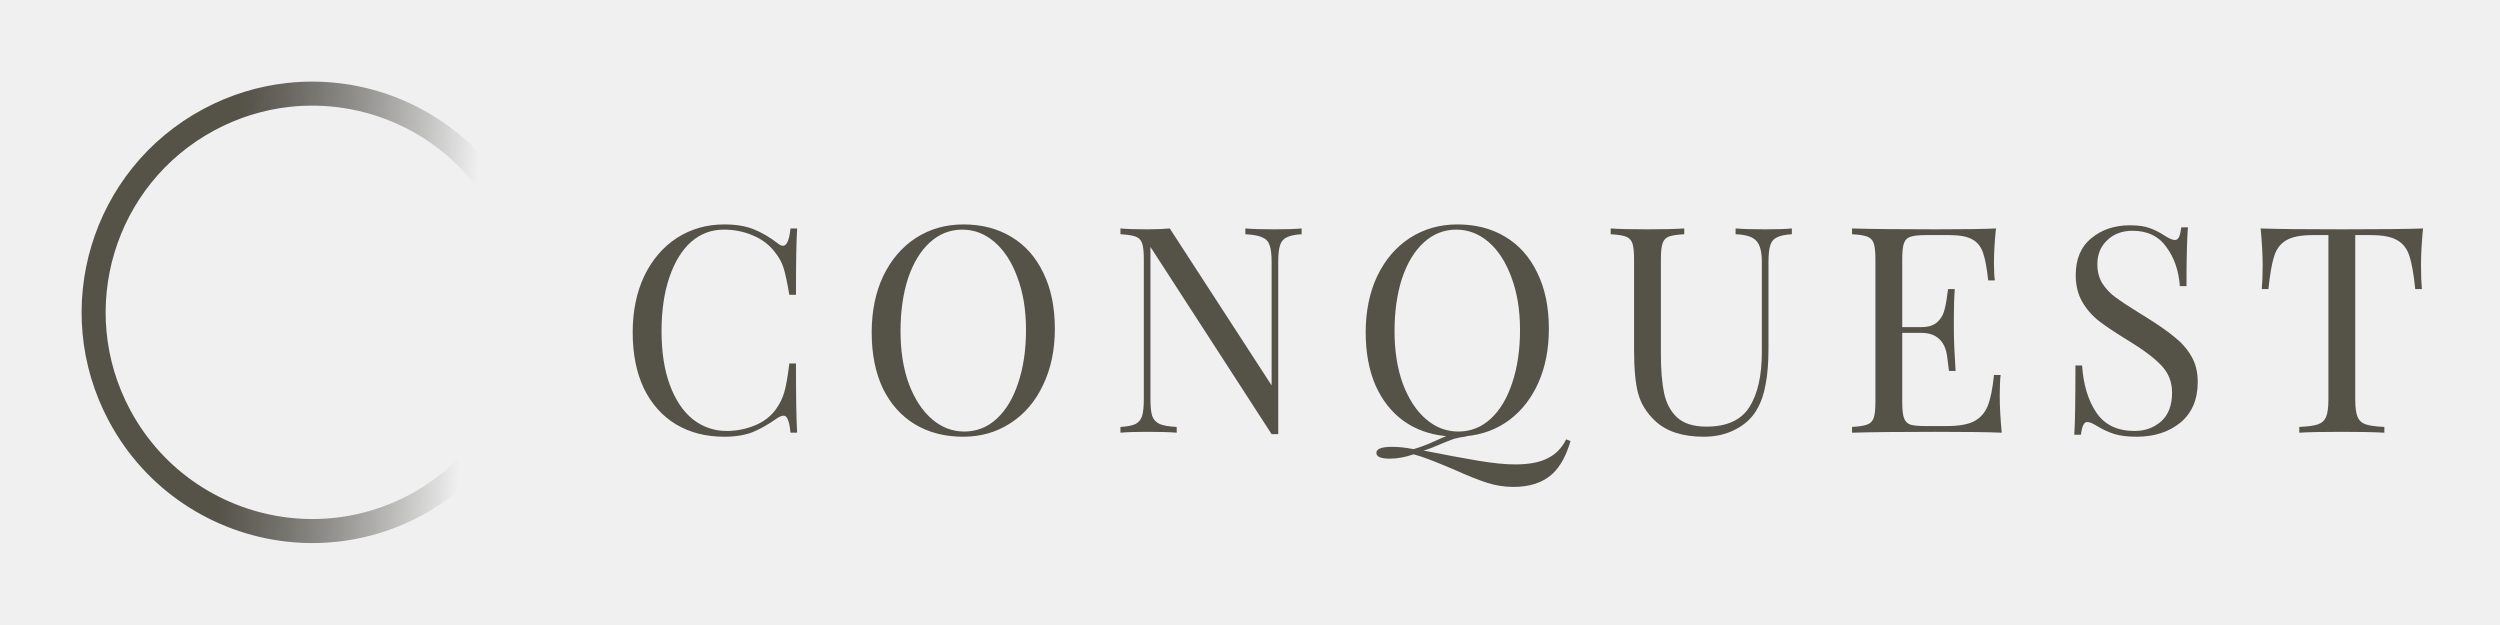
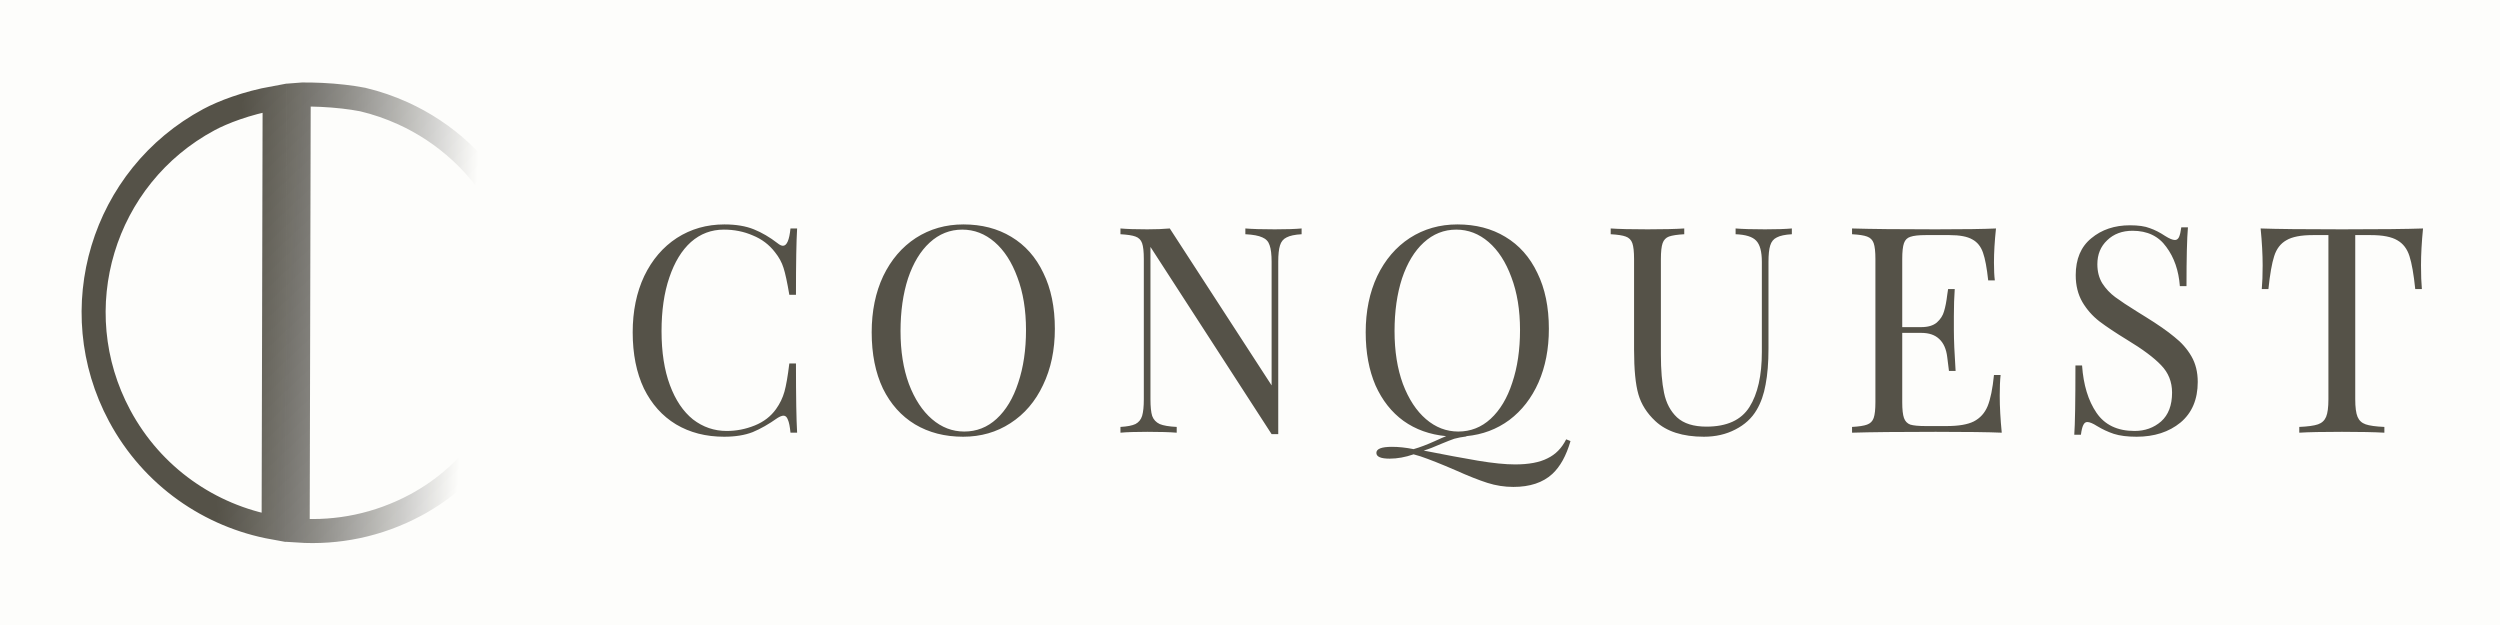
<svg xmlns="http://www.w3.org/2000/svg" width="104" height="26" viewBox="0 0 104 26" fill="none">
-   <path d="M30.136 9.336C30.616 9.336 31.024 9.404 31.36 9.54C31.696 9.676 32.024 9.868 32.344 10.116C32.432 10.188 32.508 10.224 32.572 10.224C32.732 10.224 32.836 9.984 32.884 9.504H33.16C33.128 10.024 33.112 10.944 33.112 12.264H32.836C32.748 11.744 32.668 11.372 32.596 11.148C32.524 10.916 32.404 10.696 32.236 10.488C31.996 10.176 31.688 9.944 31.312 9.792C30.944 9.632 30.544 9.552 30.112 9.552C29.592 9.552 29.136 9.724 28.744 10.068C28.36 10.412 28.06 10.904 27.844 11.544C27.628 12.176 27.52 12.92 27.52 13.776C27.52 14.648 27.636 15.396 27.868 16.02C28.1 16.644 28.42 17.12 28.828 17.448C29.244 17.768 29.712 17.928 30.232 17.928C30.632 17.928 31.02 17.852 31.396 17.7C31.772 17.548 32.068 17.32 32.284 17.016C32.444 16.792 32.56 16.552 32.632 16.296C32.704 16.04 32.772 15.648 32.836 15.12H33.112C33.112 16.496 33.128 17.456 33.16 18H32.884C32.86 17.744 32.824 17.564 32.776 17.46C32.736 17.348 32.676 17.292 32.596 17.292C32.532 17.292 32.448 17.324 32.344 17.388C31.984 17.644 31.64 17.84 31.312 17.976C30.984 18.104 30.588 18.168 30.124 18.168C29.364 18.168 28.696 17.996 28.12 17.652C27.552 17.308 27.108 16.812 26.788 16.164C26.476 15.508 26.32 14.728 26.32 13.824C26.32 12.944 26.48 12.164 26.8 11.484C27.128 10.804 27.58 10.276 28.156 9.9C28.74 9.524 29.4 9.336 30.136 9.336ZM40.078 9.336C40.838 9.336 41.502 9.508 42.07 9.852C42.646 10.196 43.09 10.696 43.402 11.352C43.722 12 43.882 12.776 43.882 13.68C43.882 14.56 43.718 15.34 43.39 16.02C43.07 16.7 42.618 17.228 42.034 17.604C41.458 17.98 40.802 18.168 40.066 18.168C39.306 18.168 38.638 17.996 38.062 17.652C37.494 17.308 37.05 16.812 36.73 16.164C36.418 15.508 36.262 14.728 36.262 13.824C36.262 12.944 36.422 12.164 36.742 11.484C37.07 10.804 37.522 10.276 38.098 9.9C38.682 9.524 39.342 9.336 40.078 9.336ZM40.03 9.552C39.518 9.552 39.066 9.732 38.674 10.092C38.29 10.444 37.99 10.94 37.774 11.58C37.566 12.22 37.462 12.952 37.462 13.776C37.462 14.608 37.578 15.34 37.81 15.972C38.05 16.604 38.37 17.092 38.77 17.436C39.17 17.78 39.618 17.952 40.114 17.952C40.626 17.952 41.074 17.776 41.458 17.424C41.85 17.064 42.15 16.564 42.358 15.924C42.574 15.284 42.682 14.552 42.682 13.728C42.682 12.896 42.562 12.164 42.322 11.532C42.09 10.9 41.774 10.412 41.374 10.068C40.974 9.724 40.526 9.552 40.03 9.552ZM54.147 9.744C53.867 9.76 53.659 9.804 53.523 9.876C53.387 9.94 53.295 10.052 53.247 10.212C53.199 10.364 53.175 10.592 53.175 10.896V18.06H52.899L47.859 10.272V16.608C47.859 16.92 47.883 17.152 47.931 17.304C47.987 17.456 48.091 17.568 48.243 17.64C48.395 17.704 48.631 17.744 48.951 17.76V18C48.663 17.976 48.255 17.964 47.727 17.964C47.247 17.964 46.875 17.976 46.611 18V17.76C46.891 17.744 47.099 17.704 47.235 17.64C47.371 17.568 47.463 17.456 47.511 17.304C47.559 17.144 47.583 16.912 47.583 16.608V10.776C47.583 10.472 47.559 10.252 47.511 10.116C47.463 9.98 47.371 9.888 47.235 9.84C47.107 9.792 46.899 9.76 46.611 9.744V9.504C46.875 9.528 47.247 9.54 47.727 9.54C48.087 9.54 48.399 9.528 48.663 9.504L52.899 16.032V10.896C52.899 10.584 52.871 10.352 52.815 10.2C52.767 10.048 52.667 9.94 52.515 9.876C52.363 9.804 52.127 9.76 51.807 9.744V9.504C52.095 9.528 52.503 9.54 53.031 9.54C53.511 9.54 53.883 9.528 54.147 9.504V9.744ZM65.333 18.348C65.157 18.956 64.905 19.412 64.577 19.716C64.185 20.076 63.645 20.256 62.957 20.256C62.589 20.256 62.229 20.2 61.877 20.088C61.525 19.976 61.081 19.8 60.545 19.56C59.953 19.304 59.469 19.112 59.093 18.984L58.805 18.9C58.461 19.02 58.129 19.08 57.809 19.08C57.441 19.08 57.257 19 57.257 18.84C57.257 18.672 57.473 18.588 57.905 18.588C58.185 18.588 58.485 18.62 58.805 18.684C59.061 18.612 59.357 18.5 59.693 18.348C59.901 18.252 60.057 18.184 60.161 18.144C59.481 18.08 58.889 17.868 58.385 17.508C57.889 17.148 57.501 16.656 57.221 16.032C56.949 15.4 56.813 14.664 56.813 13.824C56.813 12.944 56.973 12.164 57.293 11.484C57.621 10.804 58.073 10.276 58.649 9.9C59.233 9.524 59.893 9.336 60.629 9.336C61.389 9.336 62.053 9.508 62.621 9.852C63.197 10.196 63.641 10.696 63.953 11.352C64.273 12 64.433 12.776 64.433 13.68C64.433 14.512 64.289 15.256 64.001 15.912C63.713 16.56 63.309 17.08 62.789 17.472C62.269 17.856 61.673 18.08 61.001 18.144V18.156C60.809 18.18 60.641 18.212 60.497 18.252C60.361 18.3 60.177 18.372 59.945 18.468C59.657 18.596 59.417 18.688 59.225 18.744C60.113 18.92 60.865 19.06 61.481 19.164C62.105 19.268 62.621 19.32 63.029 19.32C63.597 19.32 64.045 19.236 64.373 19.068C64.709 18.908 64.969 18.644 65.153 18.276L65.333 18.348ZM58.013 13.776C58.013 14.608 58.129 15.34 58.361 15.972C58.601 16.604 58.921 17.092 59.321 17.436C59.721 17.78 60.169 17.952 60.665 17.952C61.177 17.952 61.625 17.776 62.009 17.424C62.401 17.064 62.701 16.564 62.909 15.924C63.125 15.284 63.233 14.552 63.233 13.728C63.233 12.896 63.113 12.164 62.873 11.532C62.641 10.9 62.325 10.412 61.925 10.068C61.525 9.724 61.077 9.552 60.581 9.552C60.069 9.552 59.617 9.732 59.225 10.092C58.841 10.444 58.541 10.94 58.325 11.58C58.117 12.22 58.013 12.952 58.013 13.776ZM74.541 9.744C74.261 9.76 74.053 9.804 73.917 9.876C73.781 9.94 73.689 10.052 73.641 10.212C73.593 10.364 73.569 10.592 73.569 10.896V14.508C73.569 15.084 73.529 15.58 73.449 15.996C73.377 16.404 73.253 16.756 73.077 17.052C72.877 17.396 72.581 17.668 72.189 17.868C71.805 18.068 71.369 18.168 70.881 18.168C70.001 18.168 69.329 17.952 68.865 17.52C68.513 17.192 68.277 16.82 68.157 16.404C68.037 15.988 67.977 15.368 67.977 14.544V10.776C67.977 10.472 67.953 10.252 67.905 10.116C67.857 9.98 67.765 9.888 67.629 9.84C67.501 9.792 67.293 9.76 67.005 9.744V9.504C67.341 9.528 67.853 9.54 68.541 9.54C69.189 9.54 69.697 9.528 70.065 9.504V9.744C69.777 9.76 69.565 9.792 69.429 9.84C69.301 9.888 69.213 9.98 69.165 10.116C69.117 10.252 69.093 10.472 69.093 10.776V14.748C69.093 15.388 69.137 15.92 69.225 16.344C69.313 16.768 69.493 17.108 69.765 17.364C70.045 17.62 70.453 17.748 70.989 17.748C71.837 17.748 72.433 17.476 72.777 16.932C73.121 16.388 73.293 15.624 73.293 14.64V10.896C73.293 10.464 73.213 10.168 73.053 10.008C72.901 9.848 72.617 9.76 72.201 9.744V9.504C72.489 9.528 72.897 9.54 73.425 9.54C73.905 9.54 74.277 9.528 74.541 9.504V9.744ZM83.189 16.464C83.189 16.92 83.217 17.432 83.273 18C82.729 17.976 81.813 17.964 80.525 17.964C78.989 17.964 77.829 17.976 77.045 18V17.76C77.333 17.744 77.541 17.712 77.669 17.664C77.805 17.616 77.897 17.524 77.945 17.388C77.993 17.252 78.017 17.032 78.017 16.728V10.776C78.017 10.472 77.993 10.252 77.945 10.116C77.897 9.98 77.805 9.888 77.669 9.84C77.541 9.792 77.333 9.76 77.045 9.744V9.504C77.829 9.528 78.989 9.54 80.525 9.54C81.701 9.54 82.537 9.528 83.033 9.504C82.977 10.032 82.949 10.504 82.949 10.92C82.949 11.232 82.961 11.48 82.985 11.664H82.709C82.653 11.144 82.581 10.76 82.493 10.512C82.405 10.256 82.257 10.072 82.049 9.96C81.841 9.84 81.525 9.78 81.101 9.78H80.105C79.817 9.78 79.605 9.804 79.469 9.852C79.341 9.892 79.253 9.98 79.205 10.116C79.157 10.252 79.133 10.472 79.133 10.776V13.608H79.925C80.205 13.608 80.421 13.544 80.573 13.416C80.725 13.28 80.825 13.124 80.873 12.948C80.929 12.764 80.973 12.536 81.005 12.264L81.041 12.024H81.317C81.293 12.36 81.281 12.736 81.281 13.152V13.728C81.281 14.136 81.305 14.704 81.353 15.432H81.077C81.069 15.376 81.045 15.184 81.005 14.856C80.965 14.52 80.853 14.268 80.669 14.1C80.493 13.932 80.245 13.848 79.925 13.848H79.133V16.728C79.133 17.032 79.157 17.252 79.205 17.388C79.253 17.524 79.341 17.616 79.469 17.664C79.605 17.704 79.817 17.724 80.105 17.724H80.981C81.477 17.724 81.853 17.66 82.109 17.532C82.373 17.396 82.565 17.184 82.685 16.896C82.805 16.6 82.893 16.168 82.949 15.6H83.225C83.201 15.816 83.189 16.104 83.189 16.464ZM88.606 9.372C88.958 9.372 89.234 9.412 89.434 9.492C89.642 9.564 89.854 9.672 90.07 9.816C90.246 9.928 90.382 9.984 90.478 9.984C90.55 9.984 90.606 9.944 90.646 9.864C90.686 9.776 90.718 9.64 90.742 9.456H91.018C90.978 9.92 90.958 10.736 90.958 11.904H90.682C90.634 11.256 90.446 10.712 90.118 10.272C89.798 9.824 89.33 9.6 88.714 9.6C88.282 9.6 87.93 9.732 87.658 9.996C87.386 10.252 87.25 10.584 87.25 10.992C87.25 11.296 87.318 11.56 87.454 11.784C87.598 12.008 87.778 12.2 87.994 12.36C88.21 12.52 88.518 12.724 88.918 12.972L89.266 13.188C89.77 13.5 90.166 13.776 90.454 14.016C90.75 14.248 90.986 14.516 91.162 14.82C91.338 15.124 91.426 15.48 91.426 15.888C91.426 16.616 91.186 17.18 90.706 17.58C90.226 17.972 89.618 18.168 88.882 18.168C88.498 18.168 88.182 18.128 87.934 18.048C87.694 17.968 87.462 17.86 87.238 17.724C87.062 17.612 86.926 17.556 86.83 17.556C86.758 17.556 86.702 17.6 86.662 17.688C86.622 17.768 86.59 17.9 86.566 18.084H86.29C86.322 17.644 86.338 16.684 86.338 15.204H86.614C86.67 16.012 86.87 16.668 87.214 17.172C87.558 17.676 88.086 17.928 88.798 17.928C89.23 17.928 89.598 17.796 89.902 17.532C90.206 17.26 90.358 16.86 90.358 16.332C90.358 15.884 90.206 15.504 89.902 15.192C89.606 14.88 89.134 14.528 88.486 14.136C88.014 13.848 87.63 13.592 87.334 13.368C87.046 13.144 86.81 12.876 86.626 12.564C86.442 12.244 86.35 11.872 86.35 11.448C86.35 10.776 86.566 10.264 86.998 9.912C87.43 9.552 87.966 9.372 88.606 9.372ZM100.798 9.504C100.742 10.072 100.714 10.584 100.714 11.04C100.714 11.44 100.726 11.768 100.75 12.024H100.474C100.41 11.408 100.33 10.952 100.234 10.656C100.138 10.352 99.97 10.132 99.73 9.996C99.49 9.852 99.122 9.78 98.626 9.78H97.978V16.608C97.978 16.944 98.01 17.188 98.074 17.34C98.138 17.492 98.25 17.596 98.41 17.652C98.57 17.708 98.83 17.744 99.19 17.76V18C98.774 17.976 98.186 17.964 97.426 17.964C96.626 17.964 96.034 17.976 95.65 18V17.76C96.01 17.744 96.27 17.708 96.43 17.652C96.59 17.596 96.702 17.492 96.766 17.34C96.83 17.188 96.862 16.944 96.862 16.608V9.78H96.214C95.718 9.78 95.35 9.852 95.11 9.996C94.87 10.132 94.702 10.352 94.606 10.656C94.51 10.952 94.43 11.408 94.366 12.024H94.09C94.114 11.768 94.126 11.44 94.126 11.04C94.126 10.584 94.098 10.072 94.042 9.504C94.706 9.528 95.834 9.54 97.426 9.54C99.01 9.54 100.134 9.528 100.798 9.504Z" fill="#555248" />
-   <path d="M21.01 8.694C21.821 10.207 22.16 11.844 22.08 13.44C21.926 16.522 20.207 19.447 17.292 21.01C15.588 21.924 13.724 22.239 11.94 22.03C9.085 21.695 6.436 20.016 4.976 17.292C2.602 12.864 4.266 7.35 8.694 4.976C9.748 4.411 10.863 4.075 11.982 3.95C13.622 3.767 15.273 4.038 16.754 4.71C18.51 5.506 20.028 6.863 21.01 8.694Z" stroke="url(#paint0_linear_0_495)" />
+   <rect width="104" height="26" fill="#E5E5E5" />
+   <g clip-path="url(#clip0_0_1)">
+     <rect width="1366" height="2995" transform="translate(-97 -31)" fill="white" />
+     <rect x="-97" y="-31" width="1366" height="855" fill="#FDFDFB" />
+     <path d="M30.136 9.336C30.616 9.336 31.024 9.404 31.36 9.54C31.696 9.676 32.024 9.868 32.344 10.116C32.432 10.188 32.508 10.224 32.572 10.224C32.732 10.224 32.836 9.984 32.884 9.504H33.16C33.128 10.024 33.112 10.944 33.112 12.264H32.836C32.748 11.744 32.668 11.372 32.596 11.148C32.524 10.916 32.404 10.696 32.236 10.488C31.996 10.176 31.688 9.944 31.312 9.792C30.944 9.632 30.544 9.552 30.112 9.552C29.592 9.552 29.136 9.724 28.744 10.068C28.36 10.412 28.06 10.904 27.844 11.544C27.628 12.176 27.52 12.92 27.52 13.776C27.52 14.648 27.636 15.396 27.868 16.02C28.1 16.644 28.42 17.12 28.828 17.448C29.244 17.768 29.712 17.928 30.232 17.928C30.632 17.928 31.02 17.852 31.396 17.7C31.772 17.548 32.068 17.32 32.284 17.016C32.444 16.792 32.56 16.552 32.632 16.296C32.704 16.04 32.772 15.648 32.836 15.12H33.112C33.112 16.496 33.128 17.456 33.16 18H32.884C32.86 17.744 32.824 17.564 32.776 17.46C32.736 17.348 32.676 17.292 32.596 17.292C32.532 17.292 32.448 17.324 32.344 17.388C31.984 17.644 31.64 17.84 31.312 17.976C30.984 18.104 30.588 18.168 30.124 18.168C29.364 18.168 28.696 17.996 28.12 17.652C27.552 17.308 27.108 16.812 26.788 16.164C26.476 15.508 26.32 14.728 26.32 13.824C26.32 12.944 26.48 12.164 26.8 11.484C27.128 10.804 27.58 10.276 28.156 9.9C28.74 9.524 29.4 9.336 30.136 9.336ZM40.078 9.336C40.838 9.336 41.502 9.508 42.07 9.852C42.646 10.196 43.09 10.696 43.402 11.352C43.722 12 43.882 12.776 43.882 13.68C43.882 14.56 43.718 15.34 43.39 16.02C43.07 16.7 42.618 17.228 42.034 17.604C41.458 17.98 40.802 18.168 40.066 18.168C39.306 18.168 38.638 17.996 38.062 17.652C37.494 17.308 37.05 16.812 36.73 16.164C36.418 15.508 36.262 14.728 36.262 13.824C36.262 12.944 36.422 12.164 36.742 11.484C37.07 10.804 37.522 10.276 38.098 9.9C38.682 9.524 39.342 9.336 40.078 9.336ZM40.03 9.552C39.518 9.552 39.066 9.732 38.674 10.092C38.29 10.444 37.99 10.94 37.774 11.58C37.566 12.22 37.462 12.952 37.462 13.776C37.462 14.608 37.578 15.34 37.81 15.972C38.05 16.604 38.37 17.092 38.77 17.436C39.17 17.78 39.618 17.952 40.114 17.952C40.626 17.952 41.074 17.776 41.458 17.424C41.85 17.064 42.15 16.564 42.358 15.924C42.574 15.284 42.682 14.552 42.682 13.728C42.682 12.896 42.562 12.164 42.322 11.532C42.09 10.9 41.774 10.412 41.374 10.068C40.974 9.724 40.526 9.552 40.03 9.552ZM54.147 9.744C53.867 9.76 53.659 9.804 53.523 9.876C53.387 9.94 53.295 10.052 53.247 10.212C53.199 10.364 53.175 10.592 53.175 10.896V18.06H52.899L47.859 10.272V16.608C47.859 16.92 47.883 17.152 47.931 17.304C47.987 17.456 48.091 17.568 48.243 17.64C48.395 17.704 48.631 17.744 48.951 17.76V18C48.663 17.976 48.255 17.964 47.727 17.964C47.247 17.964 46.875 17.976 46.611 18V17.76C46.891 17.744 47.099 17.704 47.235 17.64C47.371 17.568 47.463 17.456 47.511 17.304C47.559 17.144 47.583 16.912 47.583 16.608V10.776C47.583 10.472 47.559 10.252 47.511 10.116C47.463 9.98 47.371 9.888 47.235 9.84C47.107 9.792 46.899 9.76 46.611 9.744V9.504C46.875 9.528 47.247 9.54 47.727 9.54C48.087 9.54 48.399 9.528 48.663 9.504L52.899 16.032V10.896C52.899 10.584 52.871 10.352 52.815 10.2C52.767 10.048 52.667 9.94 52.515 9.876C52.363 9.804 52.127 9.76 51.807 9.744V9.504C52.095 9.528 52.503 9.54 53.031 9.54C53.511 9.54 53.883 9.528 54.147 9.504V9.744ZM65.333 18.348C65.157 18.956 64.905 19.412 64.577 19.716C64.185 20.076 63.645 20.256 62.957 20.256C62.589 20.256 62.229 20.2 61.877 20.088C61.525 19.976 61.081 19.8 60.545 19.56C59.953 19.304 59.469 19.112 59.093 18.984L58.805 18.9C58.461 19.02 58.129 19.08 57.809 19.08C57.441 19.08 57.257 19 57.257 18.84C57.257 18.672 57.473 18.588 57.905 18.588C58.185 18.588 58.485 18.62 58.805 18.684C59.061 18.612 59.357 18.5 59.693 18.348C59.901 18.252 60.057 18.184 60.161 18.144C59.481 18.08 58.889 17.868 58.385 17.508C57.889 17.148 57.501 16.656 57.221 16.032C56.949 15.4 56.813 14.664 56.813 13.824C56.813 12.944 56.973 12.164 57.293 11.484C57.621 10.804 58.073 10.276 58.649 9.9C59.233 9.524 59.893 9.336 60.629 9.336C61.389 9.336 62.053 9.508 62.621 9.852C63.197 10.196 63.641 10.696 63.953 11.352C64.273 12 64.433 12.776 64.433 13.68C64.433 14.512 64.289 15.256 64.001 15.912C63.713 16.56 63.309 17.08 62.789 17.472C62.269 17.856 61.673 18.08 61.001 18.144V18.156C60.809 18.18 60.641 18.212 60.497 18.252C60.361 18.3 60.177 18.372 59.945 18.468C59.657 18.596 59.417 18.688 59.225 18.744C60.113 18.92 60.865 19.06 61.481 19.164C62.105 19.268 62.621 19.32 63.029 19.32C63.597 19.32 64.045 19.236 64.373 19.068C64.709 18.908 64.969 18.644 65.153 18.276L65.333 18.348ZM58.013 13.776C58.013 14.608 58.129 15.34 58.361 15.972C58.601 16.604 58.921 17.092 59.321 17.436C59.721 17.78 60.169 17.952 60.665 17.952C61.177 17.952 61.625 17.776 62.009 17.424C62.401 17.064 62.701 16.564 62.909 15.924C63.125 15.284 63.233 14.552 63.233 13.728C63.233 12.896 63.113 12.164 62.873 11.532C62.641 10.9 62.325 10.412 61.925 10.068C61.525 9.724 61.077 9.552 60.581 9.552C60.069 9.552 59.617 9.732 59.225 10.092C58.841 10.444 58.541 10.94 58.325 11.58C58.117 12.22 58.013 12.952 58.013 13.776ZM74.541 9.744C74.261 9.76 74.053 9.804 73.917 9.876C73.781 9.94 73.689 10.052 73.641 10.212C73.593 10.364 73.569 10.592 73.569 10.896V14.508C73.569 15.084 73.529 15.58 73.449 15.996C73.377 16.404 73.253 16.756 73.077 17.052C72.877 17.396 72.581 17.668 72.189 17.868C71.805 18.068 71.369 18.168 70.881 18.168C70.001 18.168 69.329 17.952 68.865 17.52C68.513 17.192 68.277 16.82 68.157 16.404C68.037 15.988 67.977 15.368 67.977 14.544V10.776C67.977 10.472 67.953 10.252 67.905 10.116C67.857 9.98 67.765 9.888 67.629 9.84C67.501 9.792 67.293 9.76 67.005 9.744V9.504C67.341 9.528 67.853 9.54 68.541 9.54C69.189 9.54 69.697 9.528 70.065 9.504V9.744C69.777 9.76 69.565 9.792 69.429 9.84C69.301 9.888 69.213 9.98 69.165 10.116C69.117 10.252 69.093 10.472 69.093 10.776V14.748C69.093 15.388 69.137 15.92 69.225 16.344C69.313 16.768 69.493 17.108 69.765 17.364C70.045 17.62 70.453 17.748 70.989 17.748C71.837 17.748 72.433 17.476 72.777 16.932C73.121 16.388 73.293 15.624 73.293 14.64V10.896C73.293 10.464 73.213 10.168 73.053 10.008C72.901 9.848 72.617 9.76 72.201 9.744V9.504C72.489 9.528 72.897 9.54 73.425 9.54C73.905 9.54 74.277 9.528 74.541 9.504V9.744ZM83.189 16.464C83.189 16.92 83.217 17.432 83.273 18C82.729 17.976 81.813 17.964 80.525 17.964C78.989 17.964 77.829 17.976 77.045 18V17.76C77.333 17.744 77.541 17.712 77.669 17.664C77.805 17.616 77.897 17.524 77.945 17.388C77.993 17.252 78.017 17.032 78.017 16.728V10.776C78.017 10.472 77.993 10.252 77.945 10.116C77.897 9.98 77.805 9.888 77.669 9.84C77.541 9.792 77.333 9.76 77.045 9.744V9.504C77.829 9.528 78.989 9.54 80.525 9.54C81.701 9.54 82.537 9.528 83.033 9.504C82.977 10.032 82.949 10.504 82.949 10.92C82.949 11.232 82.961 11.48 82.985 11.664H82.709C82.653 11.144 82.581 10.76 82.493 10.512C82.405 10.256 82.257 10.072 82.049 9.96C81.841 9.84 81.525 9.78 81.101 9.78H80.105C79.817 9.78 79.605 9.804 79.469 9.852C79.341 9.892 79.253 9.98 79.205 10.116C79.157 10.252 79.133 10.472 79.133 10.776V13.608H79.925C80.205 13.608 80.421 13.544 80.573 13.416C80.725 13.28 80.825 13.124 80.873 12.948C80.929 12.764 80.973 12.536 81.005 12.264L81.041 12.024H81.317C81.293 12.36 81.281 12.736 81.281 13.152V13.728C81.281 14.136 81.305 14.704 81.353 15.432H81.077C81.069 15.376 81.045 15.184 81.005 14.856C80.965 14.52 80.853 14.268 80.669 14.1C80.493 13.932 80.245 13.848 79.925 13.848H79.133V16.728C79.133 17.032 79.157 17.252 79.205 17.388C79.253 17.524 79.341 17.616 79.469 17.664C79.605 17.704 79.817 17.724 80.105 17.724H80.981C81.477 17.724 81.853 17.66 82.109 17.532C82.373 17.396 82.565 17.184 82.685 16.896C82.805 16.6 82.893 16.168 82.949 15.6H83.225C83.201 15.816 83.189 16.104 83.189 16.464ZM88.606 9.372C88.958 9.372 89.234 9.412 89.434 9.492C89.642 9.564 89.854 9.672 90.07 9.816C90.246 9.928 90.382 9.984 90.478 9.984C90.55 9.984 90.606 9.944 90.646 9.864C90.686 9.776 90.718 9.64 90.742 9.456H91.018C90.978 9.92 90.958 10.736 90.958 11.904H90.682C90.634 11.256 90.446 10.712 90.118 10.272C89.798 9.824 89.33 9.6 88.714 9.6C88.282 9.6 87.93 9.732 87.658 9.996C87.386 10.252 87.25 10.584 87.25 10.992C87.25 11.296 87.318 11.56 87.454 11.784C87.598 12.008 87.778 12.2 87.994 12.36C88.21 12.52 88.518 12.724 88.918 12.972L89.266 13.188C89.77 13.5 90.166 13.776 90.454 14.016C90.75 14.248 90.986 14.516 91.162 14.82C91.338 15.124 91.426 15.48 91.426 15.888C91.426 16.616 91.186 17.18 90.706 17.58C90.226 17.972 89.618 18.168 88.882 18.168C88.498 18.168 88.182 18.128 87.934 18.048C87.694 17.968 87.462 17.86 87.238 17.724C87.062 17.612 86.926 17.556 86.83 17.556C86.758 17.556 86.702 17.6 86.662 17.688C86.622 17.768 86.59 17.9 86.566 18.084H86.29C86.322 17.644 86.338 16.684 86.338 15.204H86.614C86.67 16.012 86.87 16.668 87.214 17.172C87.558 17.676 88.086 17.928 88.798 17.928C89.23 17.928 89.598 17.796 89.902 17.532C90.206 17.26 90.358 16.86 90.358 16.332C90.358 15.884 90.206 15.504 89.902 15.192C89.606 14.88 89.134 14.528 88.486 14.136C88.014 13.848 87.63 13.592 87.334 13.368C87.046 13.144 86.81 12.876 86.626 12.564C86.442 12.244 86.35 11.872 86.35 11.448C86.35 10.776 86.566 10.264 86.998 9.912C87.43 9.552 87.966 9.372 88.606 9.372ZM100.798 9.504C100.742 10.072 100.714 10.584 100.714 11.04C100.714 11.44 100.726 11.768 100.75 12.024H100.474C100.41 11.408 100.33 10.952 100.234 10.656C100.138 10.352 99.97 10.132 99.73 9.996C99.49 9.852 99.122 9.78 98.626 9.78H97.978V16.608C97.978 16.944 98.01 17.188 98.074 17.34C98.138 17.492 98.25 17.596 98.41 17.652C98.57 17.708 98.83 17.744 99.19 17.76V18C98.774 17.976 98.186 17.964 97.426 17.964C96.626 17.964 96.034 17.976 95.65 18V17.76C96.01 17.744 96.27 17.708 96.43 17.652C96.59 17.596 96.702 17.492 96.766 17.34C96.83 17.188 96.862 16.944 96.862 16.608V9.78H96.214C95.718 9.78 95.35 9.852 95.11 9.996C94.87 10.132 94.702 10.352 94.606 10.656C94.51 10.952 94.43 11.408 94.366 12.024H94.09C94.114 11.768 94.126 11.44 94.126 11.04C94.126 10.584 94.098 10.072 94.042 9.504C94.706 9.528 95.834 9.54 97.426 9.54C99.01 9.54 100.134 9.528 100.798 9.504Z" fill="#555248" />
+     <path d="M21.682 15.534C21.103 17.376 19.814 19.658 17.292 21.01C15.728 21.849 14.031 22.183 12.383 22.071L12.426 3.943C12.478 3.939 12.53 3.935 12.582 3.931C13.068 3.928 13.666 3.949 14.28 4.019C14.554 4.05 14.825 4.09 15.086 4.14C15.659 4.276 16.217 4.467 16.754 4.71C18.51 5.506 20.028 6.863 21.01 8.694C21.82 10.206 22.16 11.842 22.08 13.437C22.047 13.975 21.927 14.716 21.682 15.534ZM11.425 4.075L11.383 21.947C8.744 21.471 6.341 19.838 4.976 17.292C2.602 12.864 4.266 7.35 8.694 4.976C9.267 4.669 10.246 4.288 11.425 4.075Z" stroke="url(#paint0_linear_0_1)" />
+   </g>
  <defs>
-     <linearGradient id="paint0_linear_0_495" x1="3.756" y1="11.723" x2="23.965" y2="12.992" gradientUnits="userSpaceOnUse">
+     <linearGradient id="paint0_linear_0_1" x1="3.756" y1="11.723" x2="23.965" y2="12.992" gradientUnits="userSpaceOnUse">
      <stop offset="0.288" stop-color="#555248" />
      <stop offset="0.78" stop-color="#1B1A17" stop-opacity="0" />
    </linearGradient>
+     <clipPath id="clip0_0_1">
+       <rect width="1366" height="2995" fill="white" transform="translate(-97 -31)" />
+     </clipPath>
  </defs>
</svg>
